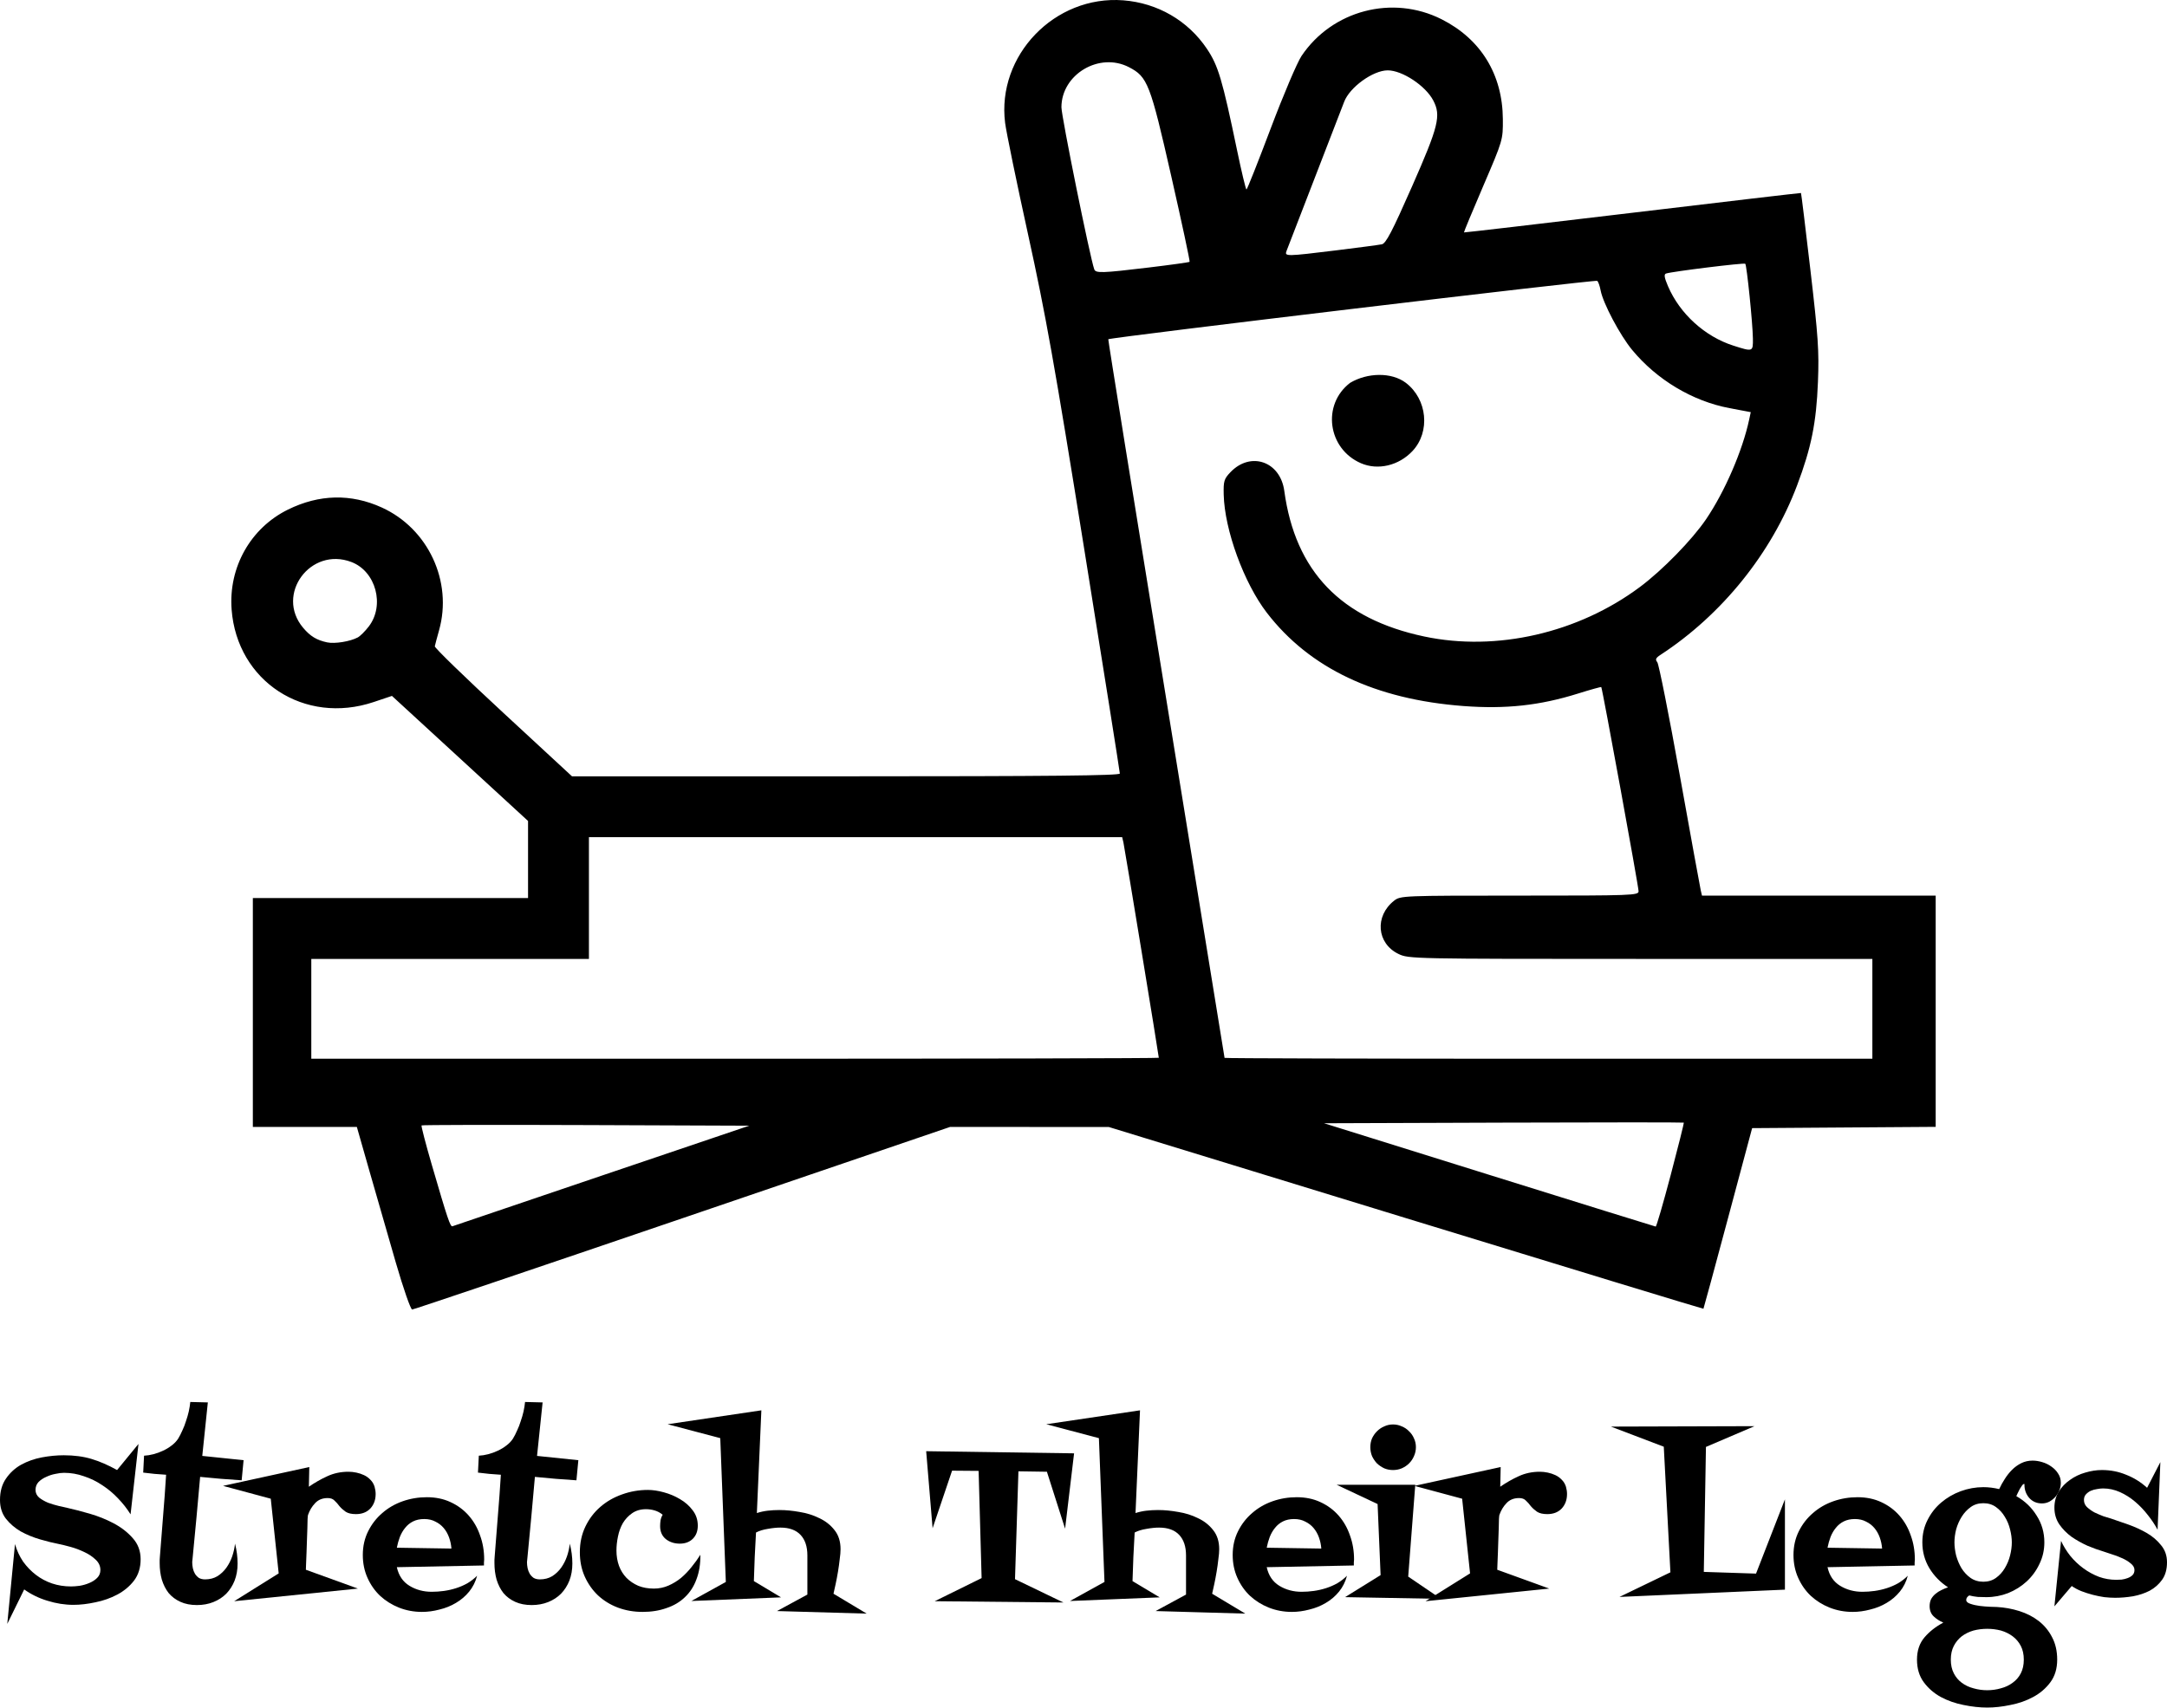
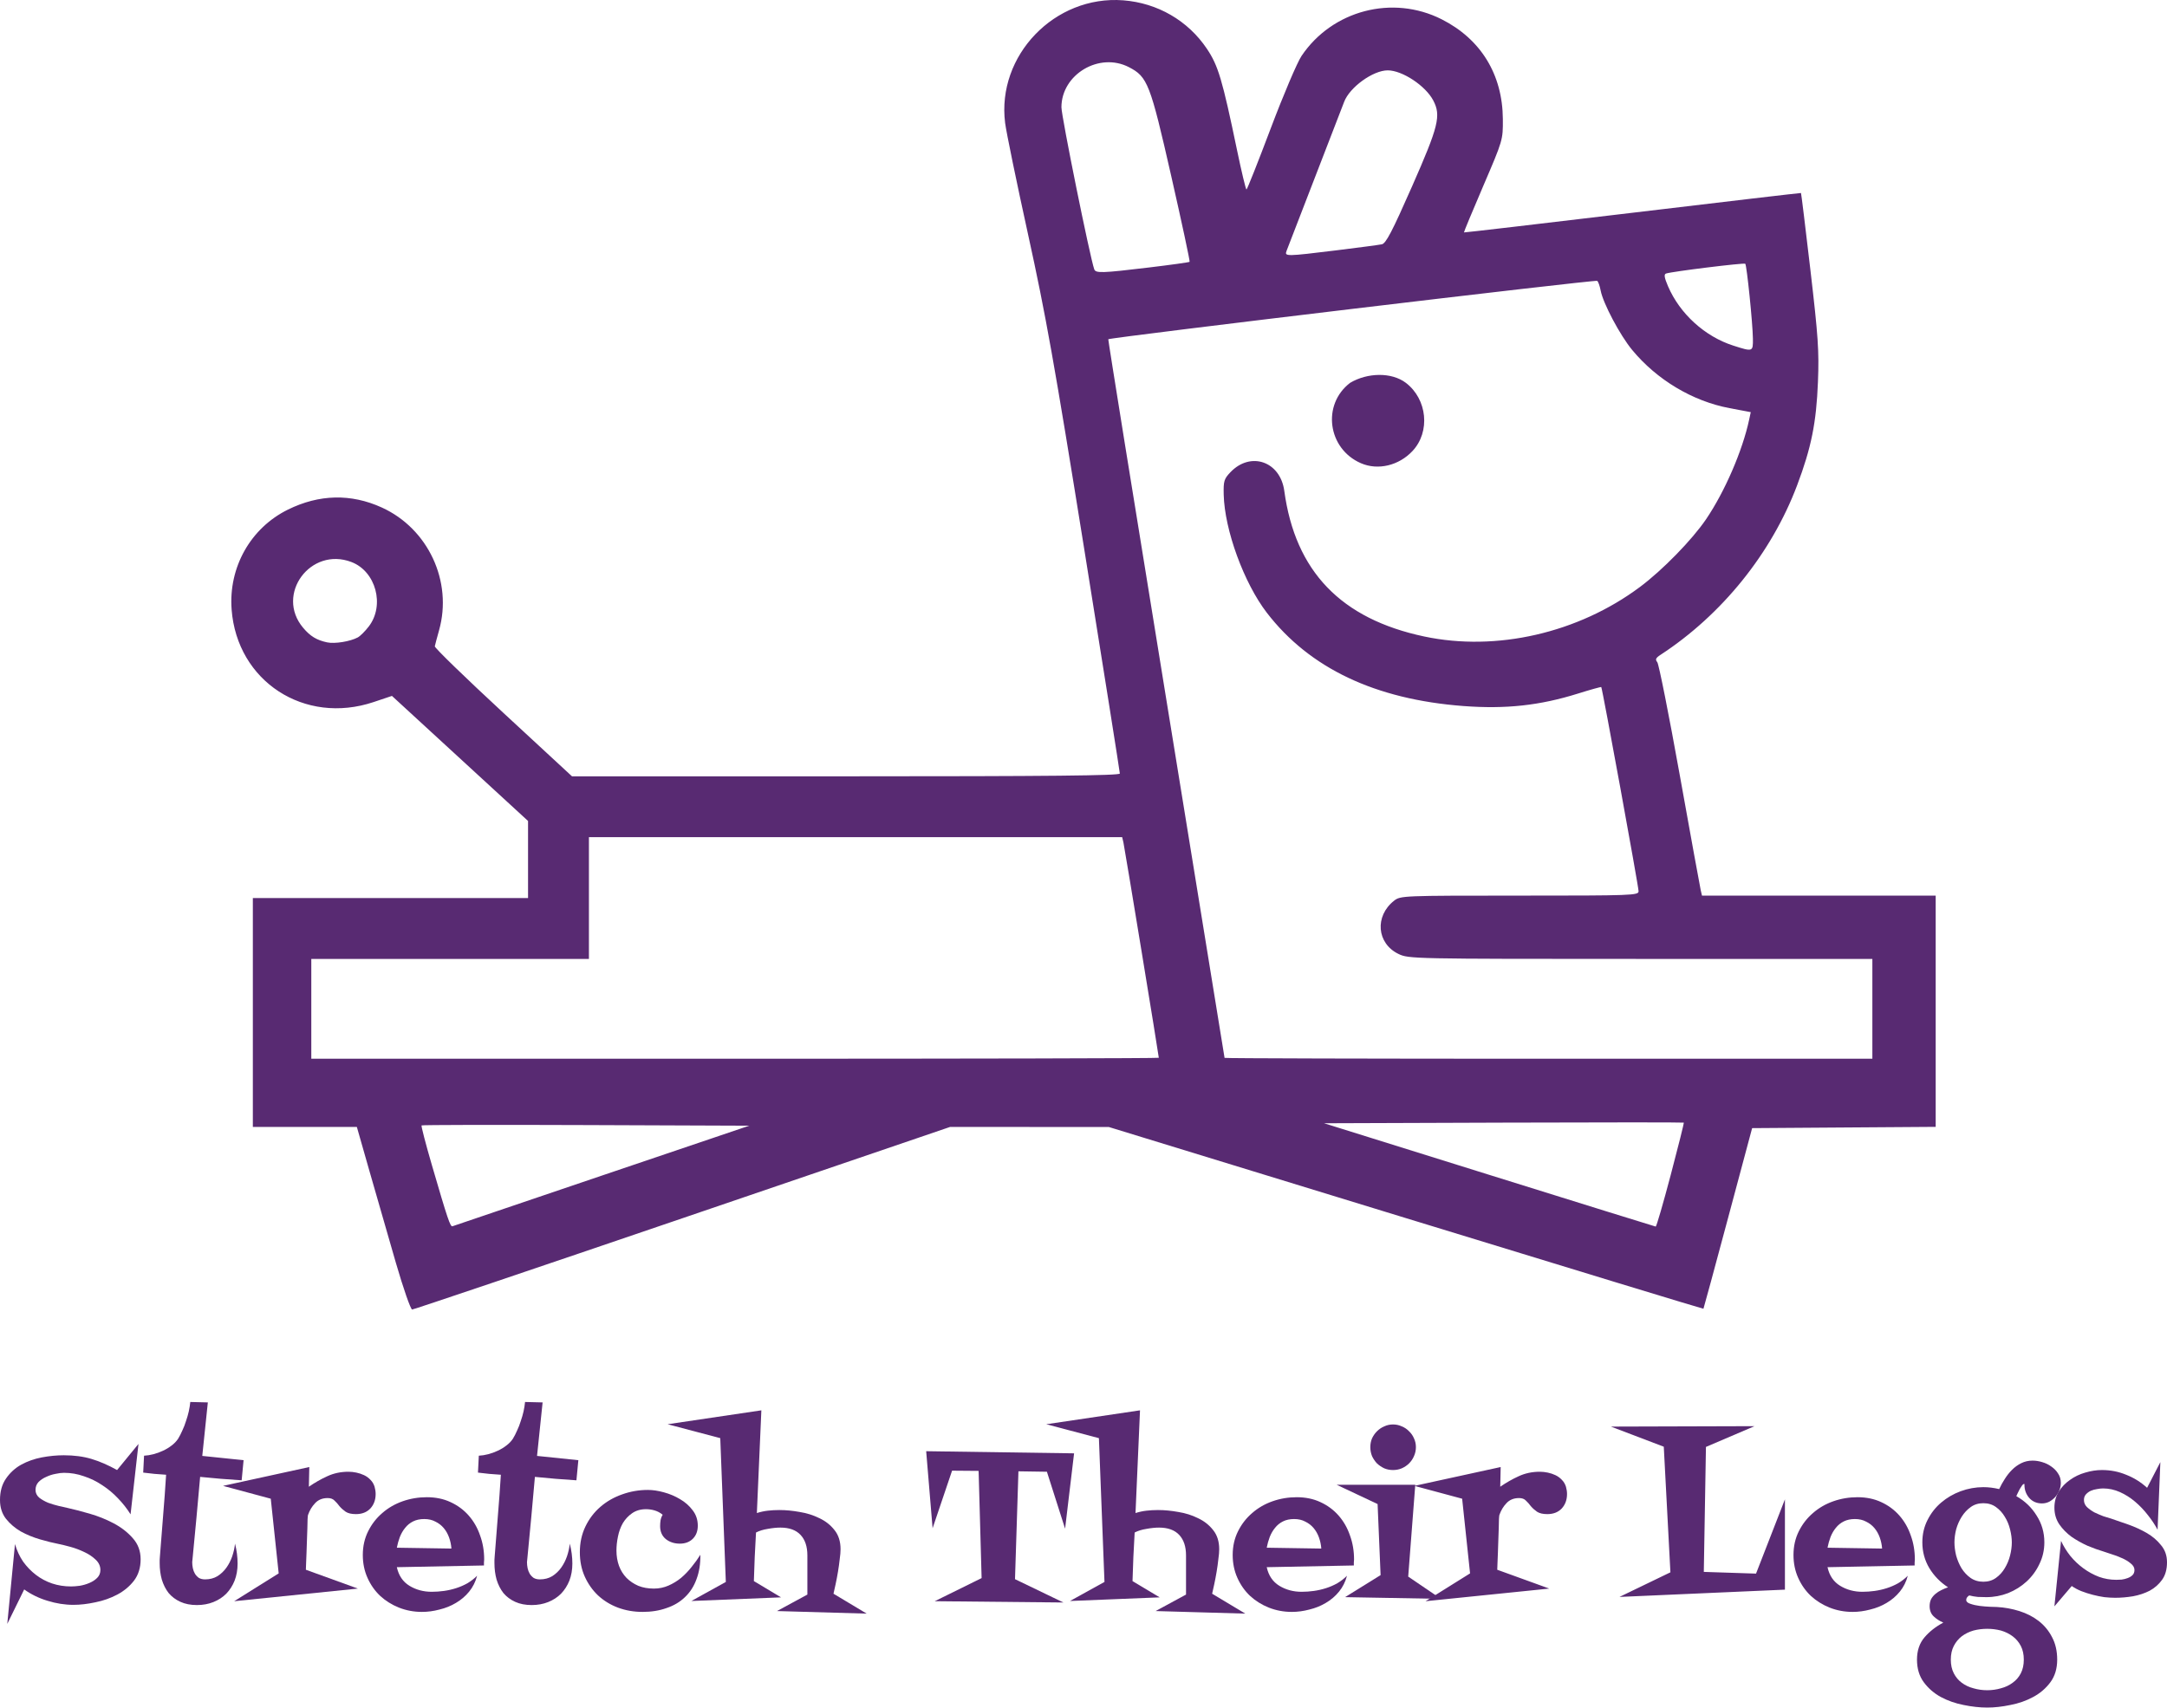
<svg xmlns="http://www.w3.org/2000/svg" class="logo-svg" viewBox="0 0 889.805 701.341" height="748.097" width="949.125">
-   <path class="foreground" d="M162.533 518.603a10670.91 10670.91 0 0 1-10.797-37.5l-5.21-18.25h-42.702v-94h113v-31.66l-27.944-25.682-27.943-25.682-7.483 2.512c-28.414 9.538-56.114-8.497-58.348-37.988-1.313-17.34 7.772-33.472 23.11-41.037 12.844-6.335 25.883-6.632 38.538-.878 19.05 8.661 29.177 30.373 23.532 50.447-.846 3.007-1.633 5.964-1.75 6.57-.117.606 12.51 12.868 28.06 27.25l28.272 26.148h112.478c83.802 0 112.478-.292 112.478-1.145 0-.63-6.547-41.917-14.55-91.75-12.315-76.699-15.863-96.59-23.119-129.605-4.714-21.45-8.961-42.093-9.439-45.872-3.5-27.7 20.394-52.506 48.5-50.35 14.062 1.079 26.589 8.335 34.353 19.899 4.653 6.931 6.326 12.556 12.365 41.573 1.86 8.937 3.609 16.242 3.886 16.233.277-.01 4.748-11.274 9.935-25.032 5.187-13.758 10.897-27.192 12.689-29.853C547.058 4.22 571.804-2.253 591.94 7.912c16.129 8.142 25.041 22.675 25.155 41.019.054 8.559.035 8.621-8.055 27.47-4.46 10.392-8.02 18.97-7.913 19.062.108.093 31.246-3.543 69.196-8.079 37.95-4.536 69.086-8.188 69.192-8.114.106.074 1.845 14.297 3.865 31.608 3.211 27.526 3.6 33.294 3.098 45.975-.664 16.798-2.715 26.98-8.555 42.478-10.517 27.909-30.861 53.16-56.102 69.635-1.95 1.272-2.228 1.906-1.318 3.001.634.764 4.789 21.638 9.234 46.387 4.444 24.75 8.315 46.011 8.602 47.249l.522 2.25H794.824v94.976l-37.686.262-37.686.262-9.907 37c-5.448 20.35-9.987 37.085-10.086 37.188-.098.104-55.07-16.648-122.157-37.226l-121.978-37.416-32.588-.023-32.589-.023-109.897 37.5c-60.443 20.625-110.399 37.5-111.013 37.5-.614 0-3.63-8.663-6.704-19.25zm84.575-35.75l60.54-20.5-67.071-.257c-36.89-.142-67.252-.077-67.472.142-.22.22 1.68 7.536 4.22 16.257 6.44 22.108 7.583 25.502 8.467 25.159.426-.166 28.018-9.526 61.316-20.801zm438.912-.25c3.09-11.688 5.507-21.366 5.37-21.507-.135-.14-33.425-.14-73.977 0l-73.731.257 67.82 21.185c37.302 11.652 68.065 21.214 68.361 21.25.297.036 3.068-9.498 6.157-21.185zM475.824 434.46c0-.87-14.029-86.272-14.515-88.358l-.523-2.25H241.824v50h-114v41h174c95.7 0 174-.176 174-.392zm293-20.108v-20.5h-95.185c-93.826 0-95.244-.03-99.407-2.044-8.932-4.324-9.851-15.53-1.793-21.868 2.61-2.053 3.48-2.088 51.52-2.088 46.464 0 48.865-.089 48.865-1.808 0-1.923-14.887-83.412-15.317-83.842-.14-.14-4.434 1.057-9.543 2.658-15.654 4.908-29.673 6.438-47.029 5.13-36.233-2.728-63.216-15.531-80.746-38.313-9.405-12.223-17.364-34.012-17.715-48.503-.135-5.562.14-6.482 2.765-9.227 8.29-8.671 20.461-4.454 22.109 7.66 4.494 33.043 23.266 52.58 57.476 59.819 29.644 6.273 63.166-1.418 88.523-20.31 9.267-6.903 21.431-19.36 27.187-27.841 7.7-11.346 14.983-28.192 17.707-40.959l.648-3.036-8.729-1.648c-15.171-2.864-29.83-11.634-39.984-23.92-4.99-6.04-11.945-19.17-12.928-24.412-.358-1.908-.997-3.684-1.42-3.945-.895-.554-199.595 23.184-200.748 23.983-.135.093 10.553 66.462 23.75 147.488 13.196 81.025 23.994 147.478 23.994 147.672 0 .195 59.85.354 133 .354h133zM558.83 190.26c-13.682-5.933-16.128-24.111-4.444-33.023 7.066-4.2 16.96-4.462 22.873 0 8.824 6.73 10.136 20.085 2.75 27.992-5.616 6.013-14.208 8.054-21.18 5.03zm-411.918 71.545c1.006-.538 3.05-2.58 4.544-4.538 6.629-8.69 2.875-22.593-7.135-26.422-16.823-6.435-31.364 13.318-19.864 26.985 2.941 3.496 5.56 5.091 9.866 6.01 3.13.669 9.445-.352 12.589-2.035zM719.77 139.103c-.07-6.195-2.509-30.145-3.134-30.77-.475-.475-30.14 3.187-32.544 4.017-.91.314-.696 1.676.82 5.214 4.838 11.295 15.124 20.65 26.815 24.391 8.064 2.58 8.103 2.566 8.043-2.852zm-248.056-29.23c9.015-1.084 16.557-2.136 16.76-2.339.204-.203-3.183-16.012-7.526-35.131-8.657-38.113-9.722-40.856-17.41-44.827-12.144-6.274-27.651 2.937-27.699 16.452-.013 3.717 11.704 61.604 13.475 66.575.594 1.666 3.131 1.583 22.4-.73zm77.023-7.055c9.122-1.12 17.533-2.237 18.691-2.483 1.667-.354 4.241-5.294 12.357-23.715 10.934-24.816 11.996-29.111 8.742-35.344-3.157-6.049-12.722-12.38-18.704-12.38-6.043 0-15.648 6.949-17.899 12.948-.517 1.38-5.908 15.334-11.98 31.009-6.07 15.675-11.33 29.287-11.686 30.25-.839 2.26-.2 2.252 20.479-.285z" />
-   <g style="line-height:125%" font-weight="400" font-size="90" font-family="Fontdiner Swanky" letter-spacing="0" word-spacing="0">
+   <path class="foreground" d="M162.533 518.603a10670.91 10670.91 0 0 1-10.797-37.5l-5.21-18.25h-42.702v-94h113v-31.66l-27.944-25.682-27.943-25.682-7.483 2.512c-28.414 9.538-56.114-8.497-58.348-37.988-1.313-17.34 7.772-33.472 23.11-41.037 12.844-6.335 25.883-6.632 38.538-.878 19.05 8.661 29.177 30.373 23.532 50.447-.846 3.007-1.633 5.964-1.75 6.57-.117.606 12.51 12.868 28.06 27.25l28.272 26.148h112.478c83.802 0 112.478-.292 112.478-1.145 0-.63-6.547-41.917-14.55-91.75-12.315-76.699-15.863-96.59-23.119-129.605-4.714-21.45-8.961-42.093-9.439-45.872-3.5-27.7 20.394-52.506 48.5-50.35 14.062 1.079 26.589 8.335 34.353 19.899 4.653 6.931 6.326 12.556 12.365 41.573 1.86 8.937 3.609 16.242 3.886 16.233.277-.01 4.748-11.274 9.935-25.032 5.187-13.758 10.897-27.192 12.689-29.853C547.058 4.22 571.804-2.253 591.94 7.912c16.129 8.142 25.041 22.675 25.155 41.019.054 8.559.035 8.621-8.055 27.47-4.46 10.392-8.02 18.97-7.913 19.062.108.093 31.246-3.543 69.196-8.079 37.95-4.536 69.086-8.188 69.192-8.114.106.074 1.845 14.297 3.865 31.608 3.211 27.526 3.6 33.294 3.098 45.975-.664 16.798-2.715 26.98-8.555 42.478-10.517 27.909-30.861 53.16-56.102 69.635-1.95 1.272-2.228 1.906-1.318 3.001.634.764 4.789 21.638 9.234 46.387 4.444 24.75 8.315 46.011 8.602 47.249l.522 2.25H794.824v94.976l-37.686.262-37.686.262-9.907 37c-5.448 20.35-9.987 37.085-10.086 37.188-.098.104-55.07-16.648-122.157-37.226l-121.978-37.416-32.588-.023-32.589-.023-109.897 37.5c-60.443 20.625-110.399 37.5-111.013 37.5-.614 0-3.63-8.663-6.704-19.25zm84.575-35.75l60.54-20.5-67.071-.257c-36.89-.142-67.252-.077-67.472.142-.22.22 1.68 7.536 4.22 16.257 6.44 22.108 7.583 25.502 8.467 25.159.426-.166 28.018-9.526 61.316-20.801zm438.912-.25c3.09-11.688 5.507-21.366 5.37-21.507-.135-.14-33.425-.14-73.977 0l-73.731.257 67.82 21.185c37.302 11.652 68.065 21.214 68.361 21.25.297.036 3.068-9.498 6.157-21.185zM475.824 434.46c0-.87-14.029-86.272-14.515-88.358l-.523-2.25H241.824v50h-114v41h174c95.7 0 174-.176 174-.392zm293-20.108v-20.5h-95.185c-93.826 0-95.244-.03-99.407-2.044-8.932-4.324-9.851-15.53-1.793-21.868 2.61-2.053 3.48-2.088 51.52-2.088 46.464 0 48.865-.089 48.865-1.808 0-1.923-14.887-83.412-15.317-83.842-.14-.14-4.434 1.057-9.543 2.658-15.654 4.908-29.673 6.438-47.029 5.13-36.233-2.728-63.216-15.531-80.746-38.313-9.405-12.223-17.364-34.012-17.715-48.503-.135-5.562.14-6.482 2.765-9.227 8.29-8.671 20.461-4.454 22.109 7.66 4.494 33.043 23.266 52.58 57.476 59.819 29.644 6.273 63.166-1.418 88.523-20.31 9.267-6.903 21.431-19.36 27.187-27.841 7.7-11.346 14.983-28.192 17.707-40.959l.648-3.036-8.729-1.648c-15.171-2.864-29.83-11.634-39.984-23.92-4.99-6.04-11.945-19.17-12.928-24.412-.358-1.908-.997-3.684-1.42-3.945-.895-.554-199.595 23.184-200.748 23.983-.135.093 10.553 66.462 23.75 147.488 13.196 81.025 23.994 147.478 23.994 147.672 0 .195 59.85.354 133 .354h133zM558.83 190.26c-13.682-5.933-16.128-24.111-4.444-33.023 7.066-4.2 16.96-4.462 22.873 0 8.824 6.73 10.136 20.085 2.75 27.992-5.616 6.013-14.208 8.054-21.18 5.03zm-411.918 71.545c1.006-.538 3.05-2.58 4.544-4.538 6.629-8.69 2.875-22.593-7.135-26.422-16.823-6.435-31.364 13.318-19.864 26.985 2.941 3.496 5.56 5.091 9.866 6.01 3.13.669 9.445-.352 12.589-2.035zM719.77 139.103c-.07-6.195-2.509-30.145-3.134-30.77-.475-.475-30.14 3.187-32.544 4.017-.91.314-.696 1.676.82 5.214 4.838 11.295 15.124 20.65 26.815 24.391 8.064 2.58 8.103 2.566 8.043-2.852zm-248.056-29.23c9.015-1.084 16.557-2.136 16.76-2.339.204-.203-3.183-16.012-7.526-35.131-8.657-38.113-9.722-40.856-17.41-44.827-12.144-6.274-27.651 2.937-27.699 16.452-.013 3.717 11.704 61.604 13.475 66.575.594 1.666 3.131 1.583 22.4-.73zm77.023-7.055c9.122-1.12 17.533-2.237 18.691-2.483 1.667-.354 4.241-5.294 12.357-23.715 10.934-24.816 11.996-29.111 8.742-35.344-3.157-6.049-12.722-12.38-18.704-12.38-6.043 0-15.648 6.949-17.899 12.948-.517 1.38-5.908 15.334-11.98 31.009-6.07 15.675-11.33 29.287-11.686 30.25-.839 2.26-.2 2.252 20.479-.285z" fill="#582a72" />
+   <g style="line-height:125%" font-weight="400" font-size="90" font-family="Fontdiner Swanky" letter-spacing="0" word-spacing="0" fill="#582a72">
    <path class="foreground" style="-inkscape-font-specification:'Fontdiner Swanky'" d="M57.744 640.433q0 5.186-2.724 8.79-2.725 3.515-6.856 5.712-4.13 2.197-8.965 3.164-4.834 1.055-9.053 1.055-5.273 0-10.634-1.67-5.274-1.582-9.58-4.658l-6.944 14.15 3.164-32.783q1.143 3.955 3.34 7.207 2.285 3.164 5.274 5.449 2.988 2.285 6.591 3.516 3.692 1.23 7.823 1.23 1.494 0 3.515-.264 2.11-.351 3.955-1.142 1.934-.791 3.252-2.11 1.319-1.318 1.319-3.251 0-2.461-2.022-4.307-1.933-1.846-4.658-3.076-2.725-1.319-5.625-2.11-2.9-.79-4.658-1.142-3.604-.703-7.822-1.934-4.22-1.23-7.91-3.252-3.604-2.11-6.065-5.185Q0 620.658 0 616.087q0-5.273 2.46-8.789 2.462-3.603 6.241-5.713 3.867-2.11 8.438-2.988 4.658-.879 9.052-.879 6.329 0 11.338 1.494 5.01 1.494 10.547 4.57l8.79-10.722-3.253 28.916q-2.197-3.516-5.185-6.592-2.9-3.076-6.416-5.361-3.516-2.373-7.559-3.692-3.955-1.406-8.174-1.406-1.494 0-3.515.44-1.934.351-3.78 1.23-1.845.791-3.164 2.11-1.23 1.318-1.23 3.251 0 1.846 1.494 3.164 1.582 1.23 3.691 2.11 2.198.79 4.395 1.318 2.197.528 3.516.791 3.955.88 9.14 2.373 5.186 1.494 9.844 3.955 4.658 2.461 7.822 6.065 3.252 3.603 3.252 8.701zM100.02 599.74L99.229 608q-4.307-.351-8.526-.615-4.219-.351-8.525-.79-.703 8.349-1.494 16.61-.791 8.262-1.582 16.612 0 .44-.088.879-.088.44-.088.879 0 1.23.263 2.548.264 1.23.88 2.286.615.966 1.581 1.67 1.055.615 2.55.615 2.9 0 5.097-1.319 2.197-1.406 3.691-3.515 1.494-2.11 2.373-4.658.88-2.637 1.143-5.186 1.055 4.13 1.055 8.174 0 3.867-1.23 7.031-1.231 3.076-3.429 5.361-2.197 2.198-5.273 3.428-3.076 1.23-6.768 1.23-3.867 0-6.767-1.318-2.9-1.318-4.834-3.603-1.846-2.373-2.813-5.537-.879-3.164-.879-6.768v-1.318q0-.616.088-1.319.703-8.525 1.319-16.787.703-8.35 1.23-16.875l-4.746-.351q-2.285-.264-4.658-.528l.351-6.943q1.846-.088 3.868-.615 2.021-.528 3.867-1.407 1.933-.878 3.515-2.109 1.67-1.23 2.725-2.812.967-1.582 1.758-3.428.879-1.846 1.494-3.867.703-2.022 1.143-3.955.439-2.022.615-3.868l7.207.176-2.285 21.973 16.963 1.758z" />
    <path class="foreground" style="-inkscape-font-specification:'Fontdiner Swanky'" d="M154.248 613.626q0 3.604-2.197 5.977-2.197 2.285-5.889 2.285-2.724 0-4.219-.967-1.494-1.054-2.548-2.285-.967-1.318-2.022-2.285-.967-1.055-2.812-1.055-3.252 0-5.186 2.11-1.934 2.021-2.9 4.834-.088.175-.176 1.67 0 1.494-.088 3.779t-.176 5.01q-.088 2.724-.176 5.185-.088 2.461-.175 4.395-.088 1.845-.088 2.46l21.357 7.735-50.8 5.186q4.57-2.9 9.14-5.713 4.57-2.9 9.14-5.713l-3.251-30.674-19.6-5.273 35.42-7.735-.176 8.086q3.692-2.549 7.559-4.307 3.955-1.845 8.7-1.845 1.583 0 3.253.351 1.67.352 3.164 1.055 1.494.703 2.637 1.934 1.142 1.142 1.67 2.812.439 1.582.439 2.988z" />
    <path class="foreground" style="-inkscape-font-specification:'Fontdiner Swanky'" d="M198.809 640.52q0 .616-.088 1.231v1.23l-35.772.704q1.143 5.185 5.186 7.646 4.043 2.461 9.14 2.461 2.461 0 5.01-.351 2.549-.352 5.01-1.143 2.46-.79 4.658-2.021 2.197-1.319 3.955-3.076-.967 3.691-3.252 6.503-2.285 2.813-5.449 4.659-3.076 1.845-6.768 2.724-3.603.967-7.207.967-4.921 0-9.404-1.758-4.394-1.758-7.734-4.834-3.252-3.076-5.186-7.383-1.933-4.306-1.933-9.404 0-5.361 2.197-9.756 2.197-4.394 5.8-7.47 3.604-3.164 8.35-4.834 4.746-1.67 9.932-1.67 5.45 0 9.756 2.021 4.394 2.022 7.47 5.537 3.077 3.516 4.659 8.174 1.67 4.57 1.67 9.844zm-13.448-4.482q-.175-2.373-.966-4.57-.791-2.197-2.198-3.867-1.406-1.67-3.427-2.637-1.934-1.054-4.57-1.054-2.637 0-4.571.966-1.934.967-3.252 2.637-1.318 1.582-2.197 3.78-.791 2.109-1.23 4.394l22.411.351zM237.48 599.74l-.79 8.261q-4.307-.351-8.526-.615-4.219-.351-8.525-.79-.703 8.349-1.494 16.61-.791 8.262-1.582 16.612 0 .44-.088.879-.088.44-.088.879 0 1.23.263 2.548.264 1.23.88 2.286.615.966 1.581 1.67 1.055.615 2.55.615 2.9 0 5.097-1.319 2.197-1.406 3.691-3.515 1.494-2.11 2.373-4.658.88-2.637 1.143-5.186 1.055 4.13 1.055 8.174 0 3.867-1.231 7.031-1.23 3.076-3.428 5.361-2.197 2.198-5.273 3.428-3.076 1.23-6.768 1.23-3.867 0-6.767-1.318-2.9-1.318-4.834-3.603-1.846-2.373-2.813-5.537-.879-3.164-.879-6.768v-1.318q0-.616.088-1.319.703-8.525 1.319-16.787.703-8.35 1.23-16.875l-4.746-.351q-2.285-.264-4.658-.528l.351-6.943q1.846-.088 3.868-.615 2.021-.528 3.867-1.407 1.933-.878 3.515-2.109 1.67-1.23 2.725-2.812.967-1.582 1.758-3.428.879-1.846 1.494-3.867.703-2.022 1.142-3.955.44-2.022.616-3.868l7.207.176-2.285 21.973 16.962 1.758zM287.578 638.587q.088 5.625-1.582 10.02-1.582 4.394-4.746 7.383-3.076 2.988-7.559 4.482-4.394 1.582-9.843 1.582-5.362 0-10.108-1.758-4.658-1.758-8.174-5.01-3.427-3.251-5.449-7.734-2.021-4.482-2.021-10.02 0-5.8 2.285-10.546 2.285-4.746 6.152-8.086t8.877-5.098q5.098-1.846 10.635-1.846 2.988 0 6.504.967 3.603.967 6.68 2.813 3.164 1.845 5.185 4.57 2.11 2.725 2.11 6.328 0 3.34-2.022 5.361-2.022 2.022-5.361 2.022-3.34 0-5.713-1.846-2.373-1.933-2.373-5.361 0-1.143.175-2.373.264-1.318.88-2.285-1.495-1.23-3.253-1.758-1.757-.527-3.603-.527-3.34 0-5.713 1.67-2.285 1.582-3.78 4.042-1.406 2.461-2.02 5.538-.616 2.988-.616 5.712 0 3.428 1.055 6.329 1.054 2.812 3.076 4.921 2.021 2.022 4.834 3.252 2.812 1.143 6.416 1.143 3.164 0 5.976-1.23 2.813-1.23 5.186-3.165 2.373-2.021 4.307-4.482 2.021-2.46 3.603-5.01z" />
    <path class="foreground" style="-inkscape-font-specification:'Fontdiner Swanky'" d="M355.87 662.757l-36.827-1.054 12.48-6.768V638.85q0-5.45-2.812-8.438-2.813-2.988-8.262-2.988-2.285 0-5.185.528-2.813.439-4.834 1.494l-.528 10.02q-.175 4.921-.351 9.93l11.162 6.68-36.826 1.495 14.15-7.823-2.285-59.062-21.621-5.713 38.496-5.713-1.846 42.188q2.198-.704 4.483-.967 2.285-.264 4.57-.264h.352q3.779 0 8.173.791 4.395.703 8.086 2.549 3.78 1.758 6.24 4.922 2.461 3.076 2.461 7.822 0 1.67-.351 4.131-.264 2.46-.703 5.098-.44 2.636-.967 5.097l-.879 3.955 13.623 8.174zM441.035 596.927l-3.691 30.938-7.47-23.38-11.69-.175-1.407 44.297 19.864 9.58-52.823-.527 19.248-9.493-1.23-44.033-10.899-.088-7.998 23.643-2.636-31.64 60.732.878z" />
    <path class="foreground" style="-inkscape-font-specification:'Fontdiner Swanky'" d="M511.348 662.757l-36.827-1.054 12.48-6.768.001-16.084q0-5.45-2.813-8.438-2.812-2.988-8.261-2.988-2.285 0-5.186.528-2.812.439-4.834 1.494l-.527 10.02q-.176 4.921-.352 9.93l11.162 6.68-36.826 1.495 14.15-7.823-2.285-59.062-21.62-5.713 38.495-5.713-1.845 42.188q2.197-.704 4.482-.967 2.285-.264 4.57-.264h.352q3.78 0 8.174.791 4.394.703 8.086 2.549 3.78 1.758 6.24 4.922 2.461 3.076 2.461 7.822 0 1.67-.352 4.131-.263 2.46-.703 5.098-.44 2.636-.966 5.097l-.88 3.955 13.624 8.174zM555.996 640.52q0 .616-.088 1.231v1.23l-35.771.704q1.142 5.185 5.185 7.646 4.043 2.461 9.14 2.461 2.462 0 5.01-.351 2.55-.352 5.01-1.143 2.461-.79 4.659-2.021 2.197-1.319 3.955-3.076-.967 3.691-3.252 6.503-2.285 2.813-5.45 4.659-3.076 1.845-6.767 2.724-3.604.967-7.207.967-4.922 0-9.404-1.758-4.395-1.758-7.735-4.834-3.252-3.076-5.185-7.383-1.934-4.306-1.934-9.404 0-5.361 2.197-9.756 2.198-4.394 5.801-7.47 3.604-3.164 8.35-4.834 4.746-1.67 9.931-1.67 5.45 0 9.756 2.021 4.395 2.022 7.471 5.537 3.076 3.516 4.658 8.174 1.67 4.57 1.67 9.844zm-13.447-4.482q-.176-2.373-.967-4.57-.791-2.197-2.197-3.867-1.406-1.67-3.428-2.637-1.934-1.054-4.57-1.054-2.637 0-4.57.966-1.934.967-3.253 2.637-1.318 1.582-2.197 3.78-.79 2.109-1.23 4.394l22.412.351z" />
    <path class="foreground" style="-inkscape-font-specification:'Fontdiner Swanky'" d="M581.396 594.378q0 1.934-.79 3.692-.704 1.67-2.022 2.988-1.23 1.23-2.988 2.021-1.67.704-3.604.704-1.933 0-3.603-.704-1.67-.79-2.989-2.021-1.23-1.318-2.021-2.988-.703-1.758-.703-3.692 0-1.933.703-3.603.79-1.67 2.021-2.9 1.319-1.319 2.989-2.022 1.67-.791 3.603-.791 1.934 0 3.604.79 1.758.704 2.988 2.022 1.318 1.23 2.021 2.9.791 1.67.791 3.604zm10.284 62.315l-39.375-.703 14.59-9.053-1.23-29.18-16.788-7.91h32.256l-2.9 37.705 13.447 9.14z" />
    <path class="foreground" style="-inkscape-font-specification:'Fontdiner Swanky'" d="M643.447 613.626q0 3.604-2.197 5.977-2.197 2.285-5.889 2.285-2.724 0-4.218-.967-1.495-1.054-2.55-2.285-.966-1.318-2.02-2.285-.968-1.055-2.813-1.055-3.252 0-5.186 2.11-1.933 2.021-2.9 4.834-.088.175-.176 1.67 0 1.494-.088 3.779t-.176 5.01q-.088 2.724-.175 5.185-.088 2.461-.176 4.395-.088 1.845-.088 2.46l21.357 7.735-50.8 5.186q4.57-2.9 9.14-5.713 4.57-2.9 9.14-5.713l-3.251-30.674-19.6-5.273 35.42-7.735-.176 8.086q3.692-2.549 7.559-4.307 3.955-1.845 8.701-1.845 1.582 0 3.252.351 1.67.352 3.164 1.055 1.494.703 2.637 1.934 1.142 1.142 1.67 2.812.44 1.582.44 2.988zM732.92 652.913l-67.94 2.989 20.918-10.108-2.724-51.591-21.71-8.262 58.975-.176-19.95 8.525-.88 51.329 21.446.703 11.865-30.498v37.09zM786.27 640.52q0 .616-.088 1.231v1.23l-35.772.704q1.143 5.185 5.186 7.646 4.043 2.461 9.14 2.461 2.461 0 5.01-.351 2.549-.352 5.01-1.143 2.46-.79 4.658-2.021 2.197-1.319 3.955-3.076-.967 3.691-3.252 6.503-2.285 2.813-5.449 4.659-3.076 1.845-6.768 2.724-3.603.967-7.207.967-4.922 0-9.404-1.758-4.394-1.758-7.734-4.834-3.252-3.076-5.186-7.383-1.933-4.306-1.933-9.404 0-5.361 2.197-9.756 2.197-4.394 5.8-7.47 3.604-3.164 8.35-4.834 4.746-1.67 9.932-1.67 5.449 0 9.756 2.021 4.394 2.022 7.47 5.537 3.077 3.516 4.659 8.174 1.67 4.57 1.67 9.844zm-13.448-4.482q-.176-2.373-.967-4.57-.79-2.197-2.197-3.867-1.406-1.67-3.428-2.637-1.933-1.054-4.57-1.054-2.637 0-4.57.966-1.934.967-3.252 2.637-1.318 1.582-2.197 3.78-.791 2.109-1.23 4.394l22.411.351zM846.21 609.056q0 1.582-.614 3.076-.616 1.494-1.67 2.725-1.055 1.142-2.461 1.933-1.406.704-2.988.704-3.252 0-5.274-2.286-1.933-2.285-1.933-5.361v-.352q-.44-.087-.967.616-.44.615-.967 1.494l-.879 1.758q-.352.79-.527 1.142 5.273 2.989 8.35 7.998 3.163 4.922 3.163 10.987 0 4.746-2.021 8.877-1.934 4.13-5.274 7.207-3.252 2.988-7.558 4.746-4.307 1.67-8.965 1.67-1.758 0-3.516-.088-1.757-.176-3.515-.616-1.23.792-1.23 1.846 0 1.055 1.67 1.582 1.757.615 3.866.88 2.198.263 4.22.35 2.109.089 2.812.089 4.746.263 9.228 1.67 4.483 1.406 7.91 4.042 3.516 2.725 5.537 6.68 2.11 3.955 2.11 9.229 0 5.537-2.813 9.316-2.812 3.78-7.119 6.065-4.219 2.285-9.316 3.252-5.01 1.054-9.492 1.054-4.57 0-9.668-1.054-5.01-.967-9.317-3.252-4.219-2.286-7.031-6.065-2.813-3.78-2.813-9.316 0-5.537 3.077-9.14 3.076-3.604 7.734-6.065-2.285-.967-3.955-2.55-1.67-1.581-1.67-4.218 0-1.582.615-2.9.703-1.23 1.758-2.11 1.143-.967 2.461-1.582 1.406-.703 2.725-1.142-4.747-3.077-7.647-7.823-2.9-4.834-2.9-10.634 0-5.01 2.11-9.141 2.108-4.219 5.624-7.207 3.516-2.988 7.998-4.658 4.57-1.67 9.317-1.67 3.164 0 6.503.79.967-2.109 2.286-4.13 1.318-2.11 2.988-3.78t3.78-2.724q2.109-1.055 4.657-1.055 1.934 0 3.955.616 2.11.615 3.78 1.845 1.67 1.143 2.724 2.813 1.143 1.67 1.143 3.867zm-20.126 24.434q0-2.461-.703-5.274-.703-2.9-2.197-5.273-1.407-2.373-3.604-3.955-2.197-1.582-5.185-1.582-2.989 0-5.186 1.582t-3.691 3.955q-1.495 2.373-2.286 5.185-.703 2.813-.703 5.362 0 2.548.703 5.449.791 2.812 2.198 5.185 1.494 2.373 3.691 3.955 2.285 1.582 5.274 1.582 2.988 0 5.185-1.582 2.197-1.582 3.604-3.955 1.494-2.46 2.197-5.273.703-2.813.703-5.361zm4.922 48.164q0-3.252-1.23-5.625-1.231-2.373-3.34-3.955-2.11-1.582-4.834-2.373-2.725-.704-5.625-.704t-5.625.704q-2.725.79-4.834 2.373-2.022 1.582-3.252 3.955t-1.23 5.625q0 3.252 1.23 5.625t3.252 3.867q2.109 1.582 4.834 2.285 2.724.791 5.625.791 2.9 0 5.625-.791 2.724-.703 4.834-2.285 2.109-1.494 3.34-3.867 1.23-2.373 1.23-5.625z" />
    <path class="foreground" style="-inkscape-font-specification:'Fontdiner Swanky'" d="M889.805 641.663q0 4.395-2.022 7.207-2.021 2.813-5.097 4.483-3.077 1.582-6.856 2.285-3.78.615-7.295.615-2.021 0-4.482-.263-2.373-.352-4.746-.967t-4.659-1.494q-2.197-.88-3.955-2.11l-7.119 8.35 2.725-26.895q1.494 3.252 3.78 6.153 2.372 2.9 5.36 5.097 2.989 2.198 6.416 3.516 3.428 1.23 7.12 1.23.966 0 2.197-.087 1.318-.176 2.46-.616 1.231-.44 2.022-1.23.791-.791.791-2.11 0-1.494-1.582-2.724-1.582-1.318-3.691-2.197-2.11-.967-4.219-1.582l-3.164-1.055q-2.988-.879-6.592-2.373-3.515-1.582-6.592-3.692-2.988-2.197-5.01-5.097-2.02-2.988-2.02-6.856 0-3.691 1.757-6.591 1.846-2.9 4.658-4.834 2.813-2.022 6.24-2.989 3.516-1.054 6.856-1.054 5.273 0 9.932 1.933 4.746 1.846 8.613 5.361l5.45-10.546-1.144 27.773q-1.582-2.988-3.955-5.977-2.373-3.076-5.273-5.537-2.9-2.46-6.24-3.955-3.34-1.494-6.944-1.494-1.054 0-2.46.264-1.319.176-2.55.703-1.142.527-2.02 1.494-.792.879-.792 2.285 0 1.67 1.23 2.9 1.319 1.231 3.077 2.198 1.845.879 3.691 1.582 1.934.615 3.164.967 3.164 1.054 7.12 2.46 3.954 1.407 7.47 3.428 3.516 2.022 5.889 5.01 2.46 2.9 2.46 7.031z" />
  </g>
</svg>
